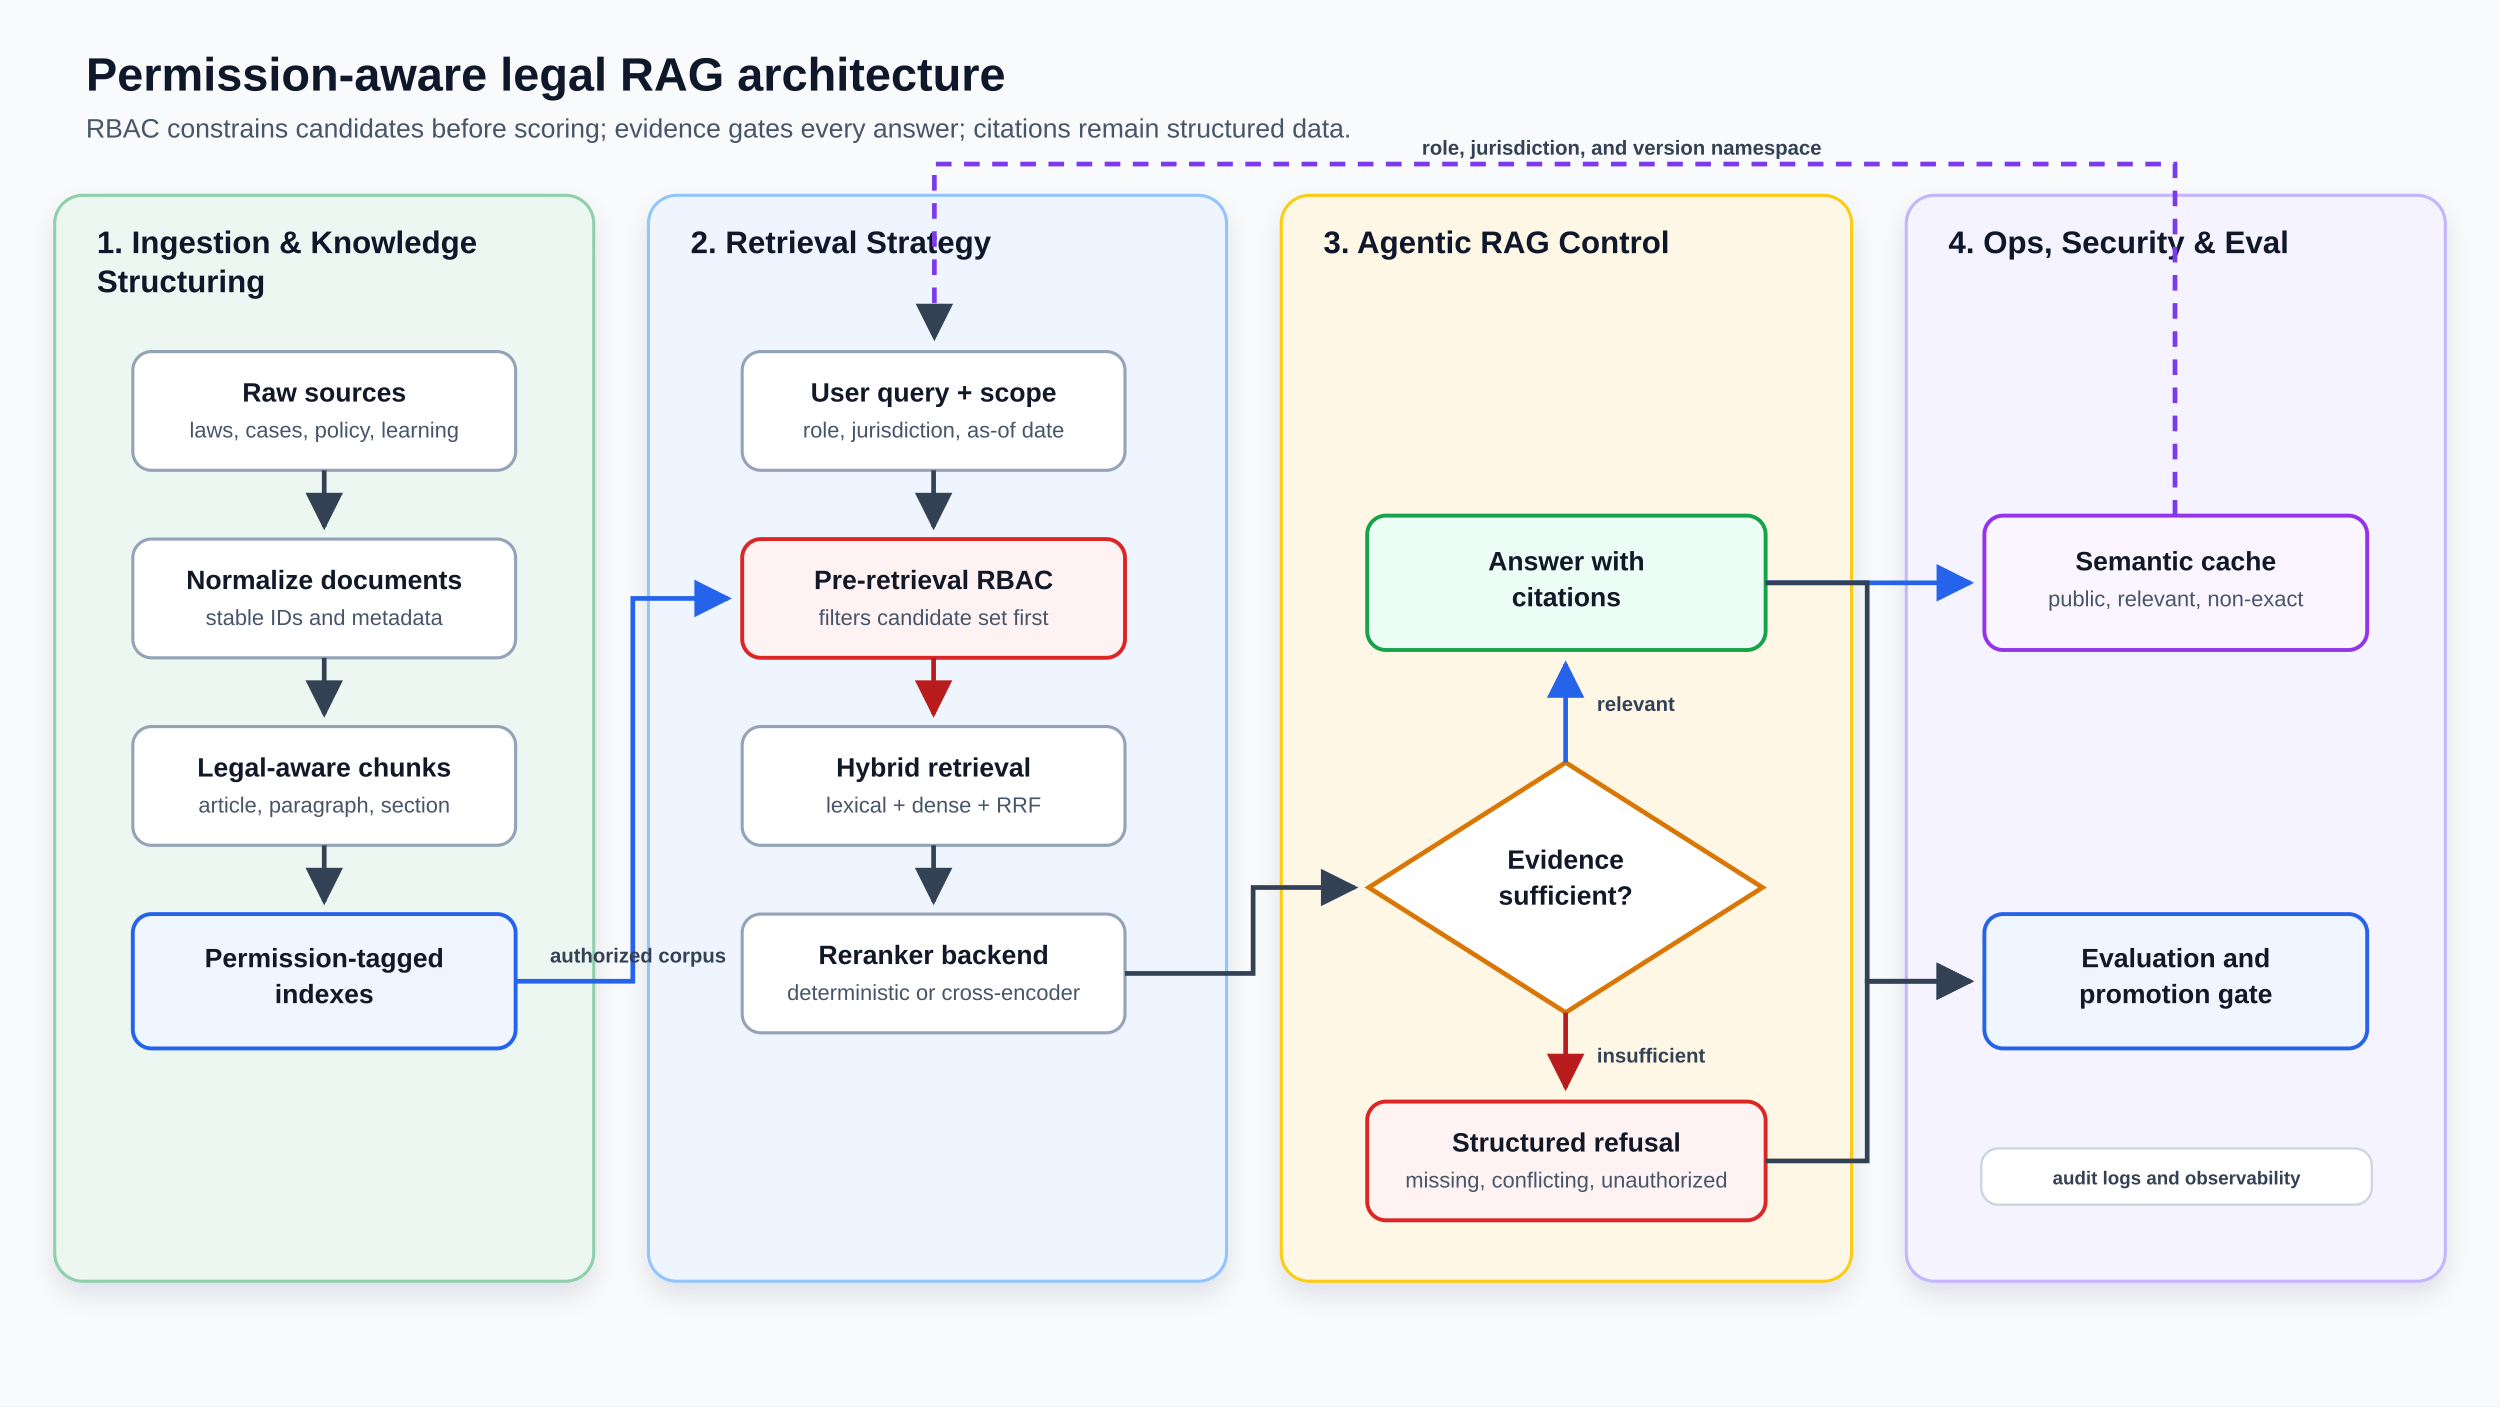
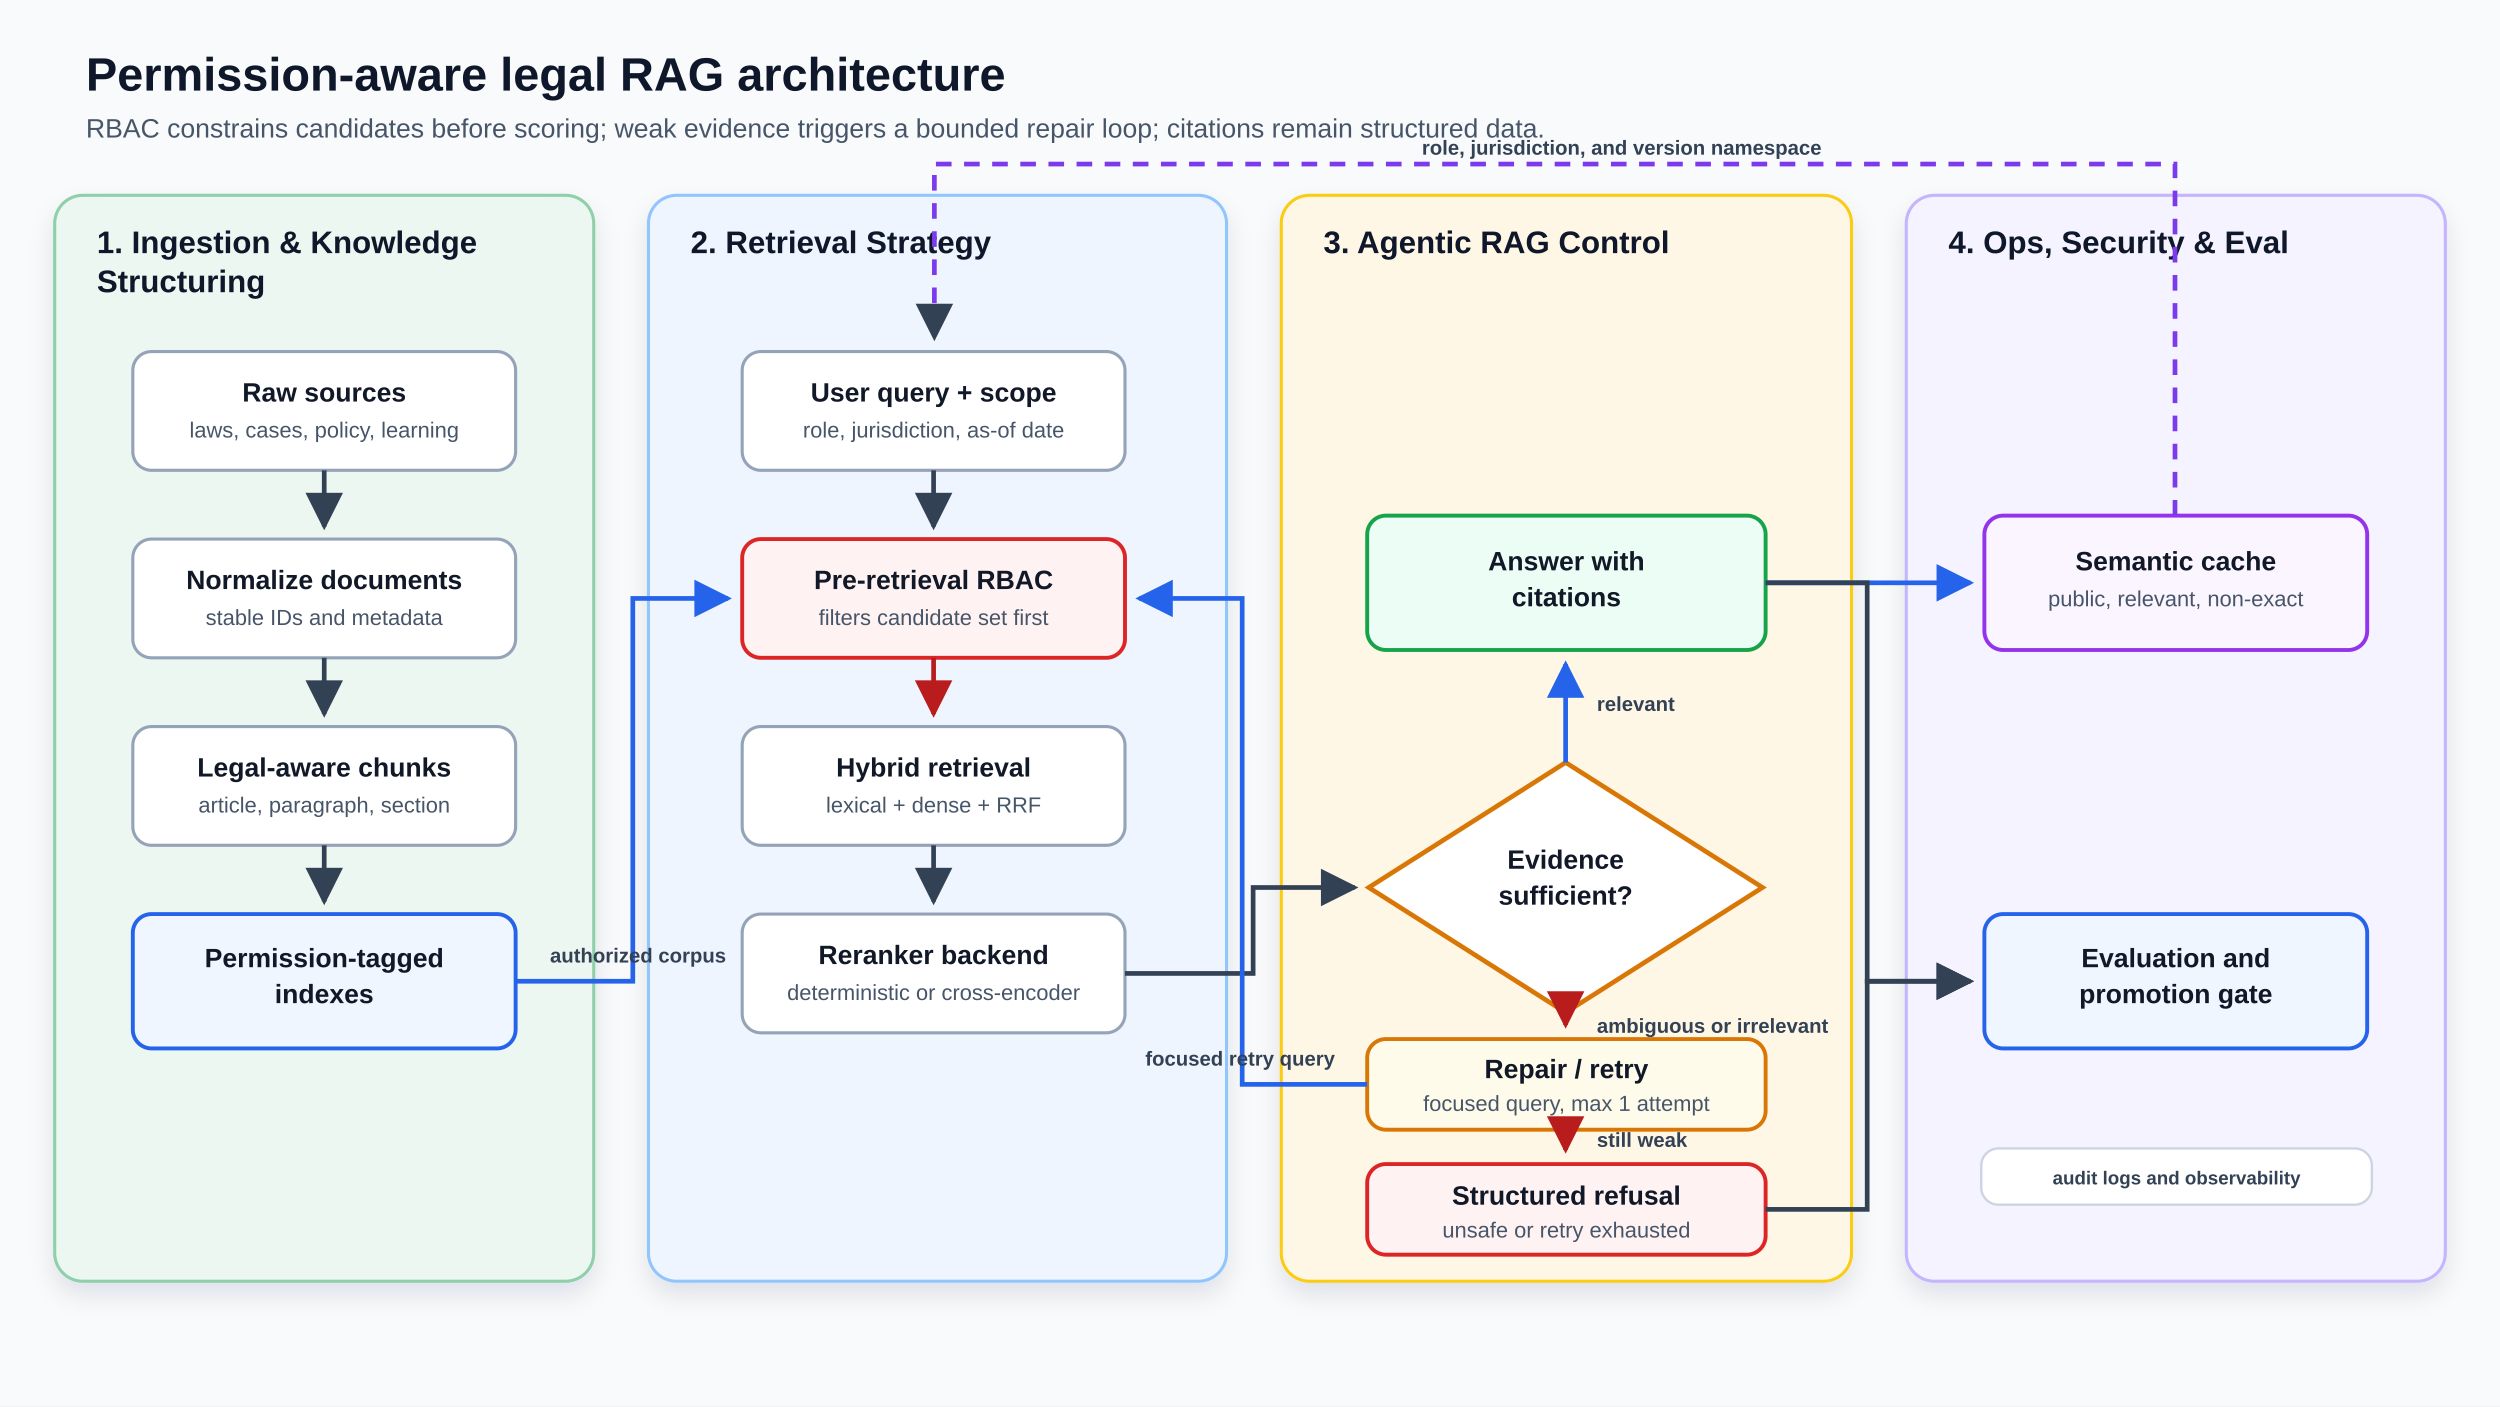
<svg xmlns="http://www.w3.org/2000/svg" width="1600" height="900" viewBox="0 0 1600 900" role="img" aria-labelledby="title desc">
  <defs>
    <marker id="arrow" viewBox="0 0 10 10" refX="9" refY="5" markerWidth="8" markerHeight="8" orient="auto-start-reverse">
      <path d="M 0 0 L 10 5 L 0 10 z" fill="#334155" />
    </marker>
    <marker id="arrow-blue" viewBox="0 0 10 10" refX="9" refY="5" markerWidth="8" markerHeight="8" orient="auto-start-reverse">
      <path d="M 0 0 L 10 5 L 0 10 z" fill="#2563eb" />
    </marker>
    <marker id="arrow-red" viewBox="0 0 10 10" refX="9" refY="5" markerWidth="8" markerHeight="8" orient="auto-start-reverse">
      <path d="M 0 0 L 10 5 L 0 10 z" fill="#b91c1c" />
    </marker>
    <filter id="shadow" x="-20%" y="-20%" width="140%" height="140%">
      <feDropShadow dx="0" dy="8" stdDeviation="8" flood-color="#0f172a" flood-opacity="0.10" />
    </filter>
    <style>
      .page { fill: #f8fafc; }
      .title { font: 700 30px Arial, sans-serif; fill: #0f172a; }
      .subtitle { font: 400 17px Arial, sans-serif; fill: #475569; }
      .lane { stroke-width: 2; rx: 18; filter: url(#shadow); }
      .lane-title { font: 700 20px Arial, sans-serif; fill: #0f172a; }
      .node { fill: #ffffff; stroke: #94a3b8; stroke-width: 2; rx: 12; }
      .node-strong { fill: #eff6ff; stroke: #2563eb; stroke-width: 2.5; rx: 12; }
      .node-alert { fill: #fef2f2; stroke: #dc2626; stroke-width: 2.5; rx: 12; }
      .node-success { fill: #ecfdf5; stroke: #16a34a; stroke-width: 2.5; rx: 12; }
      .node-cache { fill: #faf5ff; stroke: #9333ea; stroke-width: 2.5; rx: 12; }
+       .node-repair { fill: #fffbeb; stroke: #d97706; stroke-width: 2.5; rx: 12; }
      .label { font: 700 17px Arial, sans-serif; fill: #111827; text-anchor: middle; }
      .small { font: 400 14px Arial, sans-serif; fill: #475569; text-anchor: middle; }
      .edge { fill: none; stroke: #334155; stroke-width: 3; marker-end: url(#arrow); }
      .edge-blue { fill: none; stroke: #2563eb; stroke-width: 3; marker-end: url(#arrow-blue); }
      .edge-red { fill: none; stroke: #b91c1c; stroke-width: 3; marker-end: url(#arrow-red); }
      .edge-dashed { fill: none; stroke: #7c3aed; stroke-width: 3; stroke-dasharray: 10 8; marker-end: url(#arrow); }
      .edge-label { font: 700 13px Arial, sans-serif; fill: #334155; }
      .badge { fill: #ffffff; stroke: #cbd5e1; stroke-width: 1.5; rx: 11; }
      .badge-text { font: 700 12px Arial, sans-serif; fill: #334155; text-anchor: middle; }
    </style>
  </defs>
  <rect class="page" x="0" y="0" width="1600" height="900" />
  <text class="title" x="55" y="58">Permission-aware legal RAG architecture</text>
-   <text class="subtitle" x="55" y="88">RBAC constrains candidates before scoring; evidence gates every answer; citations remain structured data.</text>
+   <text class="subtitle" x="55" y="88">RBAC constrains candidates before scoring; weak evidence triggers a bounded repair loop; citations remain structured data.</text>
  <rect class="lane" x="35" y="125" width="345" height="695" fill="#edf7f2" stroke="#8fd0aa" />
  <text class="lane-title" x="62" y="162">1. Ingestion &amp; Knowledge</text>
  <text class="lane-title" x="62" y="187">Structuring</text>
  <rect class="lane" x="415" y="125" width="370" height="695" fill="#eef5ff" stroke="#93c5fd" />
  <text class="lane-title" x="442" y="162">2. Retrieval Strategy</text>
  <rect class="lane" x="820" y="125" width="365" height="695" fill="#fff7e6" stroke="#facc15" />
  <text class="lane-title" x="847" y="162">3. Agentic RAG Control</text>
  <rect class="lane" x="1220" y="125" width="345" height="695" fill="#f5f3ff" stroke="#c4b5fd" />
  <text class="lane-title" x="1247" y="162">4. Ops, Security &amp; Eval</text>
  <rect class="node" x="85" y="225" width="245" height="76" />
  <text class="label" x="207.5" y="257">Raw sources</text>
  <text class="small" x="207.5" y="280">laws, cases, policy, learning</text>
  <rect class="node" x="85" y="345" width="245" height="76" />
  <text class="label" x="207.5" y="377">Normalize documents</text>
  <text class="small" x="207.5" y="400">stable IDs and metadata</text>
  <rect class="node" x="85" y="465" width="245" height="76" />
  <text class="label" x="207.5" y="497">Legal-aware chunks</text>
  <text class="small" x="207.5" y="520">article, paragraph, section</text>
  <rect class="node-strong" x="85" y="585" width="245" height="86" />
  <text class="label" x="207.5" y="619">Permission-tagged</text>
  <text class="label" x="207.5" y="642">indexes</text>
  <rect class="node" x="475" y="225" width="245" height="76" />
  <text class="label" x="597.5" y="257">User query + scope</text>
  <text class="small" x="597.5" y="280">role, jurisdiction, as-of date</text>
  <rect class="node-alert" x="475" y="345" width="245" height="76" />
  <text class="label" x="597.5" y="377">Pre-retrieval RBAC</text>
  <text class="small" x="597.5" y="400">filters candidate set first</text>
  <rect class="node" x="475" y="465" width="245" height="76" />
  <text class="label" x="597.5" y="497">Hybrid retrieval</text>
  <text class="small" x="597.5" y="520">lexical + dense + RRF</text>
  <rect class="node" x="475" y="585" width="245" height="76" />
  <text class="label" x="597.5" y="617">Reranker backend</text>
  <text class="small" x="597.5" y="640">deterministic or cross-encoder</text>
  <polygon points="1002,488 1128,568 1002,648 876,568" fill="#ffffff" stroke="#d97706" stroke-width="3" />
  <text class="label" x="1002" y="556">Evidence</text>
  <text class="label" x="1002" y="579">sufficient?</text>
  <rect class="node-success" x="875" y="330" width="255" height="86" />
  <text class="label" x="1002.5" y="365">Answer with</text>
  <text class="label" x="1002.5" y="388">citations</text>
-   <rect class="node-alert" x="875" y="705" width="255" height="76" />
-   <text class="label" x="1002.5" y="737">Structured refusal</text>
-   <text class="small" x="1002.5" y="760">missing, conflicting, unauthorized</text>
+   <rect class="node-repair" x="875" y="665" width="255" height="58" />
+   <text class="label" x="1002.5" y="690">Repair / retry</text>
+   <text class="small" x="1002.5" y="711">focused query, max 1 attempt</text>
+   <rect class="node-alert" x="875" y="745" width="255" height="58" />
+   <text class="label" x="1002.5" y="771">Structured refusal</text>
+   <text class="small" x="1002.5" y="792">unsafe or retry exhausted</text>
  <rect class="node-cache" x="1270" y="330" width="245" height="86" />
  <text class="label" x="1392.5" y="365">Semantic cache</text>
  <text class="small" x="1392.5" y="388">public, relevant, non-exact</text>
  <rect class="node-strong" x="1270" y="585" width="245" height="86" />
  <text class="label" x="1392.5" y="619">Evaluation and</text>
  <text class="label" x="1392.5" y="642">promotion gate</text>
  <rect class="badge" x="1268" y="735" width="250" height="36" />
  <text class="badge-text" x="1393" y="758">audit logs and observability</text>
  <path class="edge" d="M 207.5 301 L 207.5 337" />
  <path class="edge" d="M 207.5 421 L 207.5 457" />
  <path class="edge" d="M 207.5 541 L 207.5 577" />
  <path class="edge-blue" d="M 330 628 L 405 628 L 405 383 L 466 383" />
  <text class="edge-label" x="352" y="616">authorized corpus</text>
  <path class="edge" d="M 597.5 301 L 597.5 337" />
  <path class="edge-red" d="M 597.5 421 L 597.5 457" />
  <path class="edge" d="M 597.5 541 L 597.5 577" />
  <path class="edge" d="M 720 623 L 802 623 L 802 568 L 867 568" />
  <path class="edge-blue" d="M 1002 488 L 1002 425" />
  <text class="edge-label" x="1022" y="455">relevant</text>
-   <path class="edge-red" d="M 1002 648 L 1002 696" />
-   <text class="edge-label" x="1022" y="680">insufficient</text>
+   <path class="edge-red" d="M 1002 648 L 1002 656" />
+   <text class="edge-label" x="1022" y="661">ambiguous or irrelevant</text>
+   <path class="edge-blue" d="M 875 694 L 795 694 L 795 383 L 729 383" />
+   <text class="edge-label" x="733" y="682">focused retry query</text>
+   <path class="edge-red" d="M 1002 723 L 1002 736" />
+   <text class="edge-label" x="1022" y="734">still weak</text>
  <path class="edge-blue" d="M 1130 373 L 1261 373" />
  <path class="edge" d="M 1130 373 L 1195 373 L 1195 628 L 1261 628" />
-   <path class="edge" d="M 1130 743 L 1195 743 L 1195 628 L 1261 628" />
+   <path class="edge" d="M 1130 774 L 1195 774 L 1195 628 L 1261 628" />
  <path class="edge-dashed" d="M 1392 330 L 1392 105 L 598 105 L 598 216" />
  <text class="edge-label" x="910" y="99">role, jurisdiction, and version namespace</text>
</svg>
